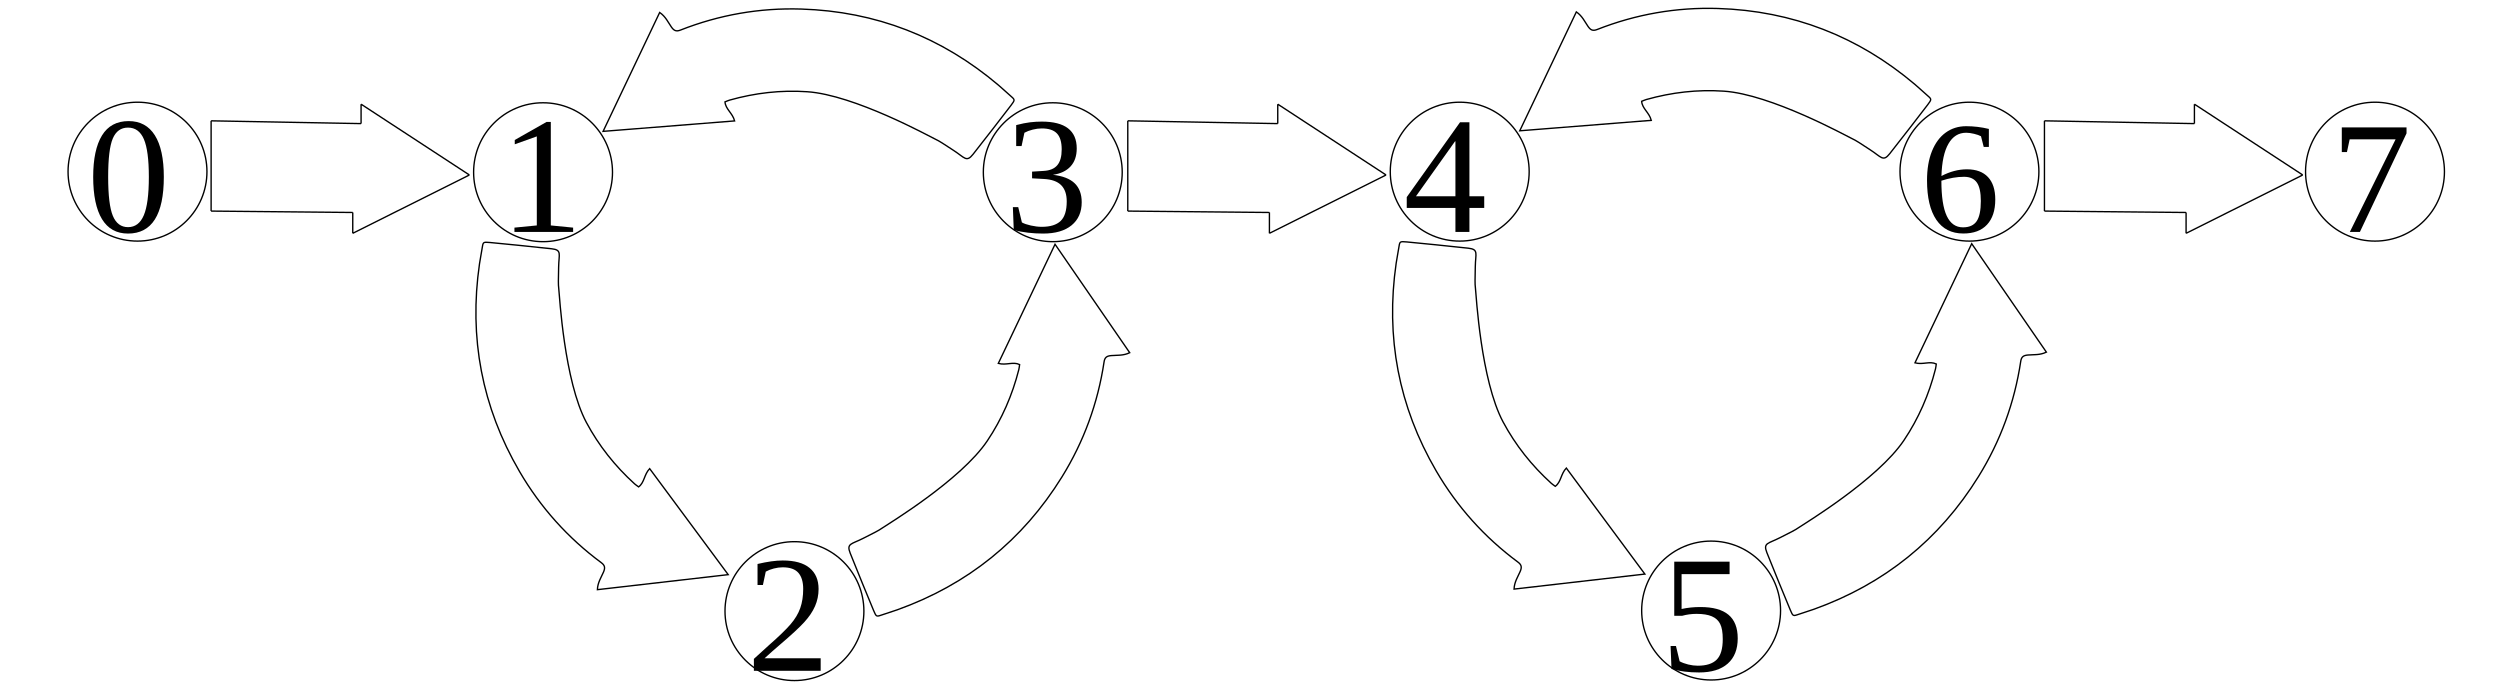
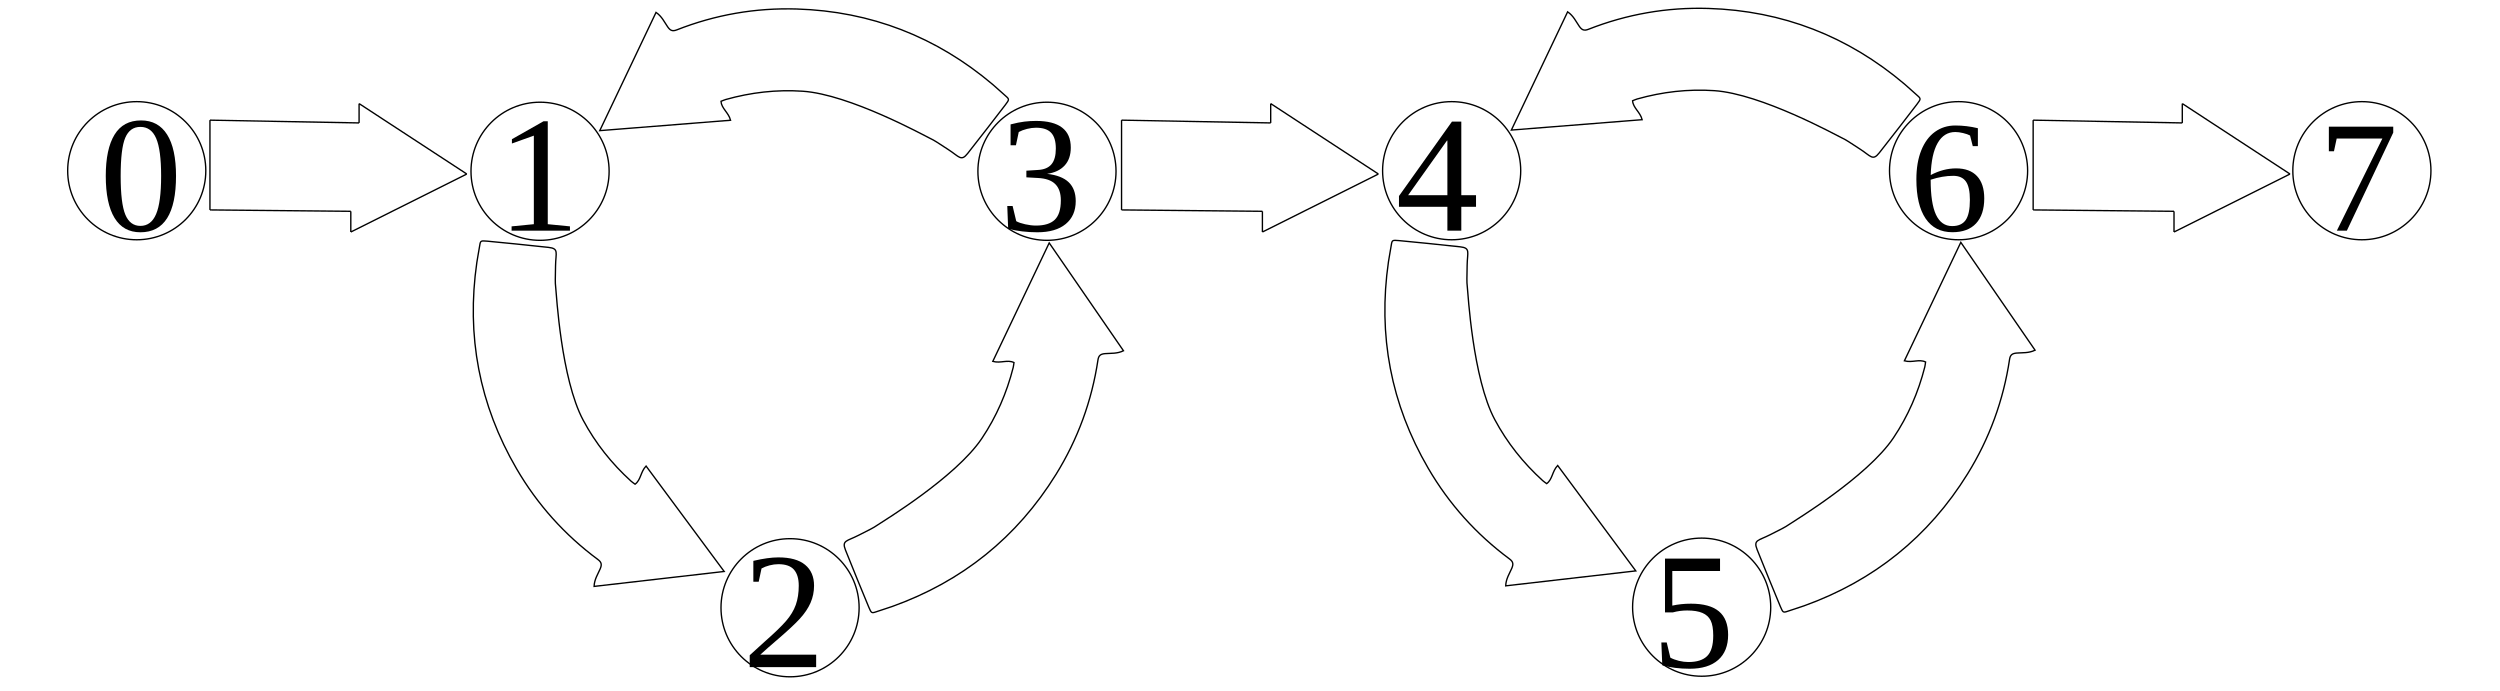
- <svg xmlns="http://www.w3.org/2000/svg" width="1800" height="500" xml:space="preserve" enable-background="new 0 0 560 528" version="1.1">
+ <svg xmlns="http://www.w3.org/2000/svg" width="1810" height="500" version="1.1" enable-background="new 0 0 560 528" xml:space="preserve">
  <g>
-     <text xml:space="preserve" text-anchor="start" font-size="120" stroke-width="0" id="svg_20" y="167" x="62.515" stroke="black" fill="#000000">0</text>
-     <circle cx="99" cy="123.59" r="50" fill="none" stroke="black" id="svg_15" />
-     <circle cx="1710" cy="123.59" r="50" fill="none" stroke="black" id="svg_15" />
-     <path id="svg_6" fill="none" stroke="black" d="m919.98,75l77.983,50.989m-83.982,41.991l83.982,-41.991m-77.983,-50.989l-0,13.997m-5.999,63.986l0,14.997m5.999,-78.983l-107.977,-2m101.978,65.986l-101.978,-1m-0,-64.986l0,64.986" />
-     <path id="svg_9" opacity="undefined" stroke="black" fill="none" />
-     <path id="svg_16" fill="none" stroke="black" d="m1579.98,75l77.983,50.989m-83.982,41.991l83.982,-41.991m-77.983,-50.989l-0,13.997m-5.999,63.986l0,14.997m5.999,-78.983l-107.977,-2m101.978,65.986l-101.978,-1m-0,-64.986l0,64.986" />
-     <path id="svg_18" fill="none" stroke="black" d="m259.978,75l77.983,50.989m-83.982,41.991l83.982,-41.991m-77.983,-50.989l-0,13.997m-5.999,63.986l0,14.997m5.999,-78.983l-107.977,-2m101.978,65.986l-101.978,-1m-0,-64.986l0,64.986" />
-     <circle cx="391.001" cy="124" r="50" fill="none" stroke="black" id="svg_11" />
-     <path id="svg_3" d="m294.307,268.641c3.941,-6.595 5.638,-3.13 14.221,0.926c8.583,4.056 10.326,5.121 14.481,6.456c4.155,1.335 61.622,23.844 95.55,21.691c18.909,-1.2 37.115,-5.755 54.55,-13.246c1.043,-0.448 2.005,-1.083 3.195,-1.736c-1.1,-5.163 -6.423,-7.19 -8.679,-12.676c30.694,-6.545 61.041,-13.015 92.914,-19.812c-10.01,30.9 -19.543,60.325 -29.218,90.192c-4.63,-2.365 -6.883,-6.16 -9.698,-9.253c-2.134,-2.344 -3.82,-3.018 -6.787,-1.375c-26.261,14.546 -54.446,23.377 -84.231,26.363c-53.413,5.356 -102.811,-6.742 -147.992,-35.808c-3.501,-2.252 -6.853,-4.735 -10.34,-7.011c-2.99,-1.951 -2.614,-2.278 -0.442,-6.25c2.172,-3.972 18.535,-31.867 22.476,-38.462z" stroke="black" fill="none" transform="rotate(65.5, 415.328, 303.826)" />
-     <path transform="rotate(187.5, 585.192, 60.4105)" id="svg_4" d="m464.172,25.226c3.941,-6.595 5.638,-3.13 14.221,0.926c8.583,4.056 10.326,5.121 14.481,6.456c4.155,1.335 61.622,23.844 95.55,21.691c18.909,-1.2 37.115,-5.755 54.55,-13.246c1.043,-0.448 2.005,-1.083 3.195,-1.736c-1.1,-5.163 -6.423,-7.19 -8.679,-12.676c30.694,-6.545 61.041,-13.015 92.914,-19.812c-10.01,30.9 -19.543,60.325 -29.218,90.192c-4.63,-2.365 -6.883,-6.16 -9.698,-9.253c-2.134,-2.344 -3.82,-3.018 -6.787,-1.375c-26.261,14.546 -54.446,23.377 -84.231,26.363c-53.413,5.356 -102.811,-6.742 -147.992,-35.808c-3.501,-2.252 -6.853,-4.735 -10.34,-7.011c-2.99,-1.951 -2.614,-2.278 -0.442,-6.25c2.172,-3.972 18.535,-31.867 22.476,-38.462z" stroke="black" fill="none" />
-     <path transform="rotate(-52.5, 713.735, 323.699)" id="svg_5" d="m592.716,288.515c3.941,-6.595 5.638,-3.13 14.221,0.926c8.583,4.056 10.326,5.121 14.481,6.456c4.155,1.335 61.622,23.844 95.55,21.691c18.909,-1.2 37.115,-5.755 54.55,-13.246c1.043,-0.448 2.005,-1.083 3.195,-1.736c-1.1,-5.163 -6.423,-7.19 -8.679,-12.676c30.694,-6.545 61.041,-13.015 92.914,-19.812c-10.01,30.9 -19.543,60.325 -29.218,90.192c-4.63,-2.365 -6.883,-6.16 -9.698,-9.253c-2.134,-2.344 -3.82,-3.018 -6.787,-1.375c-26.261,14.546 -54.446,23.377 -84.231,26.363c-53.413,5.356 -102.811,-6.742 -147.992,-35.808c-3.501,-2.252 -6.853,-4.735 -10.34,-7.011c-2.99,-1.951 -2.614,-2.278 -0.442,-6.25c2.172,-3.972 18.535,-31.867 22.476,-38.462z" stroke="black" fill="none" />
-     <circle cx="758.001" cy="124" r="50" fill="none" stroke="black" id="svg_1" />
-     <circle cx="572.001" cy="440" r="50" fill="none" stroke="black" id="svg_7" />
-     <circle cx="1051.001" cy="123.59" r="50" fill="none" stroke="black" id="svg_10" />
-     <path id="svg_12" d="m954.307,268.231c3.941,-6.595 5.638,-3.13 14.221,0.926c8.583,4.056 10.326,5.121 14.481,6.456c4.155,1.335 61.622,23.844 95.55,21.691c18.909,-1.2 37.115,-5.755 54.55,-13.246c1.043,-0.448 2.005,-1.083 3.195,-1.736c-1.1,-5.163 -6.423,-7.19 -8.679,-12.676c30.694,-6.545 61.041,-13.015 92.914,-19.812c-10.01,30.9 -19.543,60.325 -29.218,90.192c-4.63,-2.365 -6.883,-6.16 -9.698,-9.253c-2.134,-2.344 -3.82,-3.018 -6.787,-1.375c-26.261,14.546 -54.446,23.377 -84.231,26.363c-53.413,5.356 -102.811,-6.742 -147.992,-35.808c-3.501,-2.252 -6.853,-4.735 -10.34,-7.011c-2.99,-1.951 -2.614,-2.278 -0.442,-6.25c2.172,-3.972 18.535,-31.867 22.476,-38.462z" stroke="black" fill="none" transform="rotate(65.5, 1075.33, 303.416)" />
-     <path transform="rotate(187.5, 1245.19, 60.0001)" id="svg_13" d="m1124.172,24.815c3.941,-6.595 5.638,-3.13 14.221,0.926c8.583,4.056 10.326,5.121 14.481,6.456c4.155,1.335 61.622,23.844 95.55,21.691c18.909,-1.2 37.115,-5.755 54.55,-13.246c1.043,-0.448 2.005,-1.083 3.195,-1.736c-1.1,-5.163 -6.423,-7.19 -8.679,-12.676c30.694,-6.545 61.041,-13.015 92.914,-19.812c-10.01,30.9 -19.543,60.325 -29.218,90.192c-4.63,-2.365 -6.883,-6.16 -9.698,-9.253c-2.134,-2.344 -3.82,-3.018 -6.787,-1.375c-26.261,14.546 -54.446,23.377 -84.231,26.363c-53.413,5.356 -102.811,-6.742 -147.992,-35.808c-3.501,-2.252 -6.853,-4.735 -10.34,-7.011c-2.99,-1.951 -2.614,-2.278 -0.442,-6.25c2.172,-3.972 18.535,-31.867 22.476,-38.462z" stroke="black" fill="none" />
-     <path transform="rotate(-52.5, 1373.73, 323.289)" id="svg_14" d="m1252.716,288.105c3.941,-6.595 5.638,-3.13 14.221,0.926c8.583,4.056 10.326,5.121 14.481,6.456c4.155,1.335 61.622,23.844 95.55,21.691c18.909,-1.2 37.115,-5.755 54.55,-13.246c1.043,-0.448 2.005,-1.083 3.195,-1.736c-1.1,-5.163 -6.423,-7.19 -8.679,-12.676c30.694,-6.545 61.041,-13.015 92.914,-19.812c-10.01,30.9 -19.543,60.325 -29.218,90.192c-4.63,-2.365 -6.883,-6.16 -9.698,-9.253c-2.134,-2.344 -3.82,-3.018 -6.787,-1.375c-26.261,14.546 -54.446,23.377 -84.231,26.363c-53.413,5.356 -102.811,-6.742 -147.992,-35.808c-3.501,-2.252 -6.853,-4.735 -10.34,-7.011c-2.99,-1.951 -2.614,-2.278 -0.442,-6.25c2.172,-3.972 18.535,-31.867 22.476,-38.462z" stroke="black" fill="none" />
-     <circle cx="1418.001" cy="123.59" r="50" fill="none" stroke="black" id="svg_15" />
-     <circle cx="1232.001" cy="439.59" r="50" fill="none" stroke="black" id="svg_21" />
-     <text xml:space="preserve" text-anchor="start" font-size="120" stroke-width="0" id="svg_23" y="167" x="359.848" stroke="black" fill="#000000">1</text>
-     <text xml:space="preserve" text-anchor="start" font-size="120" stroke-width="0" id="svg_24" y="483" x="537.515" stroke="black" fill="#000000">2</text>
-     <text xml:space="preserve" text-anchor="start" font-size="120" stroke-width="0" id="svg_25" y="167" x="723.515" stroke="black" fill="#000000">3</text>
-     <text xml:space="preserve" text-anchor="start" font-size="120" stroke-width="0" id="svg_26" y="167" x="1010.516" stroke="black" fill="#000000">4</text>
-     <text xml:space="preserve" text-anchor="start" font-size="120" stroke-width="0" id="svg_27" y="483" x="1195.85" stroke="black" fill="#000000">5</text>
-     <text xml:space="preserve" text-anchor="start" font-size="115" stroke-width="0" id="svg_28" y="167" x="1382.516" stroke="black" fill="#000000">6</text>
-     <text xml:space="preserve" text-anchor="start" font-size="115" stroke-width="0" id="svg_29" y="167" x="1678.517" stroke="black" fill="#000000">7</text>
+     <g id="svg_2">
+       <text fill="#000000" stroke="black" x="72" y="167" id="svg_20" stroke-width="0" font-size="120" text-anchor="start" xml:space="preserve">0</text>
+       <circle id="svg_15" stroke="black" fill="none" r="50" cy="123.59" cx="99" />
+       <circle id="svg_15" stroke="black" fill="none" r="50" cy="123.59" cx="1710" />
+       <path d="m919.98,75l77.983,50.989m-83.982,41.991l83.982,-41.991m-77.983,-50.989l-0,13.997m-5.999,63.986l0,14.997m5.999,-78.983l-107.977,-2m101.978,65.986l-101.978,-1m-0,-64.986l0,64.986" stroke="black" fill="none" id="svg_6" />
+       <path fill="none" stroke="black" opacity="undefined" id="svg_9" />
+       <path d="m1579.98,75l77.983,50.989m-83.982,41.991l83.982,-41.991m-77.983,-50.989l-0,13.997m-5.999,63.986l0,14.997m5.999,-78.983l-107.977,-2m101.978,65.986l-101.978,-1m-0,-64.986l0,64.986" stroke="black" fill="none" id="svg_16" />
+       <path d="m259.978,75l77.983,50.989m-83.982,41.991l83.982,-41.991m-77.983,-50.989l-0,13.997m-5.999,63.986l0,14.997m5.999,-78.983l-107.977,-2m101.978,65.986l-101.978,-1m-0,-64.986l0,64.986" stroke="black" fill="none" id="svg_18" />
+       <circle id="svg_11" stroke="black" fill="none" r="50" cy="124" cx="391.001" />
+       <path transform="rotate(65.5, 415.328, 303.826)" fill="none" stroke="black" d="m294.307,268.641c3.941,-6.595 5.638,-3.13 14.221,0.926c8.583,4.056 10.326,5.121 14.481,6.456c4.155,1.335 61.622,23.844 95.55,21.691c18.909,-1.2 37.115,-5.755 54.55,-13.246c1.043,-0.448 2.005,-1.083 3.195,-1.736c-1.1,-5.163 -6.423,-7.19 -8.679,-12.676c30.694,-6.545 61.041,-13.015 92.914,-19.812c-10.01,30.9 -19.543,60.325 -29.218,90.192c-4.63,-2.365 -6.883,-6.16 -9.698,-9.253c-2.134,-2.344 -3.82,-3.018 -6.787,-1.375c-26.261,14.546 -54.446,23.377 -84.231,26.363c-53.413,5.356 -102.811,-6.742 -147.992,-35.808c-3.501,-2.252 -6.853,-4.735 -10.34,-7.011c-2.99,-1.951 -2.614,-2.278 -0.442,-6.25c2.172,-3.972 18.535,-31.867 22.476,-38.462z" id="svg_3" />
+       <path fill="none" stroke="black" d="m464.172,25.226c3.941,-6.595 5.638,-3.13 14.221,0.926c8.583,4.056 10.326,5.121 14.481,6.456c4.155,1.335 61.622,23.844 95.55,21.691c18.909,-1.2 37.115,-5.755 54.55,-13.246c1.043,-0.448 2.005,-1.083 3.195,-1.736c-1.1,-5.163 -6.423,-7.19 -8.679,-12.676c30.694,-6.545 61.041,-13.015 92.914,-19.812c-10.01,30.9 -19.543,60.325 -29.218,90.192c-4.63,-2.365 -6.883,-6.16 -9.698,-9.253c-2.134,-2.344 -3.82,-3.018 -6.787,-1.375c-26.261,14.546 -54.446,23.377 -84.231,26.363c-53.413,5.356 -102.811,-6.742 -147.992,-35.808c-3.501,-2.252 -6.853,-4.735 -10.34,-7.011c-2.99,-1.951 -2.614,-2.278 -0.442,-6.25c2.172,-3.972 18.535,-31.867 22.476,-38.462z" id="svg_4" transform="rotate(187.5, 585.192, 60.4105)" />
+       <path fill="none" stroke="black" d="m592.716,288.515c3.941,-6.595 5.638,-3.13 14.221,0.926c8.583,4.056 10.326,5.121 14.481,6.456c4.155,1.335 61.622,23.844 95.55,21.691c18.909,-1.2 37.115,-5.755 54.55,-13.246c1.043,-0.448 2.005,-1.083 3.195,-1.736c-1.1,-5.163 -6.423,-7.19 -8.679,-12.676c30.694,-6.545 61.041,-13.015 92.914,-19.812c-10.01,30.9 -19.543,60.325 -29.218,90.192c-4.63,-2.365 -6.883,-6.16 -9.698,-9.253c-2.134,-2.344 -3.82,-3.018 -6.787,-1.375c-26.261,14.546 -54.446,23.377 -84.231,26.363c-53.413,5.356 -102.811,-6.742 -147.992,-35.808c-3.501,-2.252 -6.853,-4.735 -10.34,-7.011c-2.99,-1.951 -2.614,-2.278 -0.442,-6.25c2.172,-3.972 18.535,-31.867 22.476,-38.462z" id="svg_5" transform="rotate(-52.5, 713.735, 323.699)" />
+       <circle id="svg_1" stroke="black" fill="none" r="50" cy="124" cx="758.001" />
+       <circle id="svg_7" stroke="black" fill="none" r="50" cy="440" cx="572.001" />
+       <circle id="svg_10" stroke="black" fill="none" r="50" cy="123.59" cx="1051.001" />
+       <path transform="rotate(65.5, 1075.33, 303.416)" fill="none" stroke="black" d="m954.307,268.231c3.941,-6.595 5.638,-3.13 14.221,0.926c8.583,4.056 10.326,5.121 14.481,6.456c4.155,1.335 61.622,23.844 95.55,21.691c18.909,-1.2 37.115,-5.755 54.55,-13.246c1.043,-0.448 2.005,-1.083 3.195,-1.736c-1.1,-5.163 -6.423,-7.19 -8.679,-12.676c30.694,-6.545 61.041,-13.015 92.914,-19.812c-10.01,30.9 -19.543,60.325 -29.218,90.192c-4.63,-2.365 -6.883,-6.16 -9.698,-9.253c-2.134,-2.344 -3.82,-3.018 -6.787,-1.375c-26.261,14.546 -54.446,23.377 -84.231,26.363c-53.413,5.356 -102.811,-6.742 -147.992,-35.808c-3.501,-2.252 -6.853,-4.735 -10.34,-7.011c-2.99,-1.951 -2.614,-2.278 -0.442,-6.25c2.172,-3.972 18.535,-31.867 22.476,-38.462z" id="svg_12" />
+       <path fill="none" stroke="black" d="m1124.172,24.815c3.941,-6.595 5.638,-3.13 14.221,0.926c8.583,4.056 10.326,5.121 14.481,6.456c4.155,1.335 61.622,23.844 95.55,21.691c18.909,-1.2 37.115,-5.755 54.55,-13.246c1.043,-0.448 2.005,-1.083 3.195,-1.736c-1.1,-5.163 -6.423,-7.19 -8.679,-12.676c30.694,-6.545 61.041,-13.015 92.914,-19.812c-10.01,30.9 -19.543,60.325 -29.218,90.192c-4.63,-2.365 -6.883,-6.16 -9.698,-9.253c-2.134,-2.344 -3.82,-3.018 -6.787,-1.375c-26.261,14.546 -54.446,23.377 -84.231,26.363c-53.413,5.356 -102.811,-6.742 -147.992,-35.808c-3.501,-2.252 -6.853,-4.735 -10.34,-7.011c-2.99,-1.951 -2.614,-2.278 -0.442,-6.25c2.172,-3.972 18.535,-31.867 22.476,-38.462z" id="svg_13" transform="rotate(187.5, 1245.19, 60.0001)" />
+       <path fill="none" stroke="black" d="m1252.716,288.105c3.941,-6.595 5.638,-3.13 14.221,0.926c8.583,4.056 10.326,5.121 14.481,6.456c4.155,1.335 61.622,23.844 95.55,21.691c18.909,-1.2 37.115,-5.755 54.55,-13.246c1.043,-0.448 2.005,-1.083 3.195,-1.736c-1.1,-5.163 -6.423,-7.19 -8.679,-12.676c30.694,-6.545 61.041,-13.015 92.914,-19.812c-10.01,30.9 -19.543,60.325 -29.218,90.192c-4.63,-2.365 -6.883,-6.16 -9.698,-9.253c-2.134,-2.344 -3.82,-3.018 -6.787,-1.375c-26.261,14.546 -54.446,23.377 -84.231,26.363c-53.413,5.356 -102.811,-6.742 -147.992,-35.808c-3.501,-2.252 -6.853,-4.735 -10.34,-7.011c-2.99,-1.951 -2.614,-2.278 -0.442,-6.25c2.172,-3.972 18.535,-31.867 22.476,-38.462z" id="svg_14" transform="rotate(-52.5, 1373.73, 323.289)" />
+       <circle id="svg_15" stroke="black" fill="none" r="50" cy="123.59" cx="1418.001" />
+       <circle id="svg_21" stroke="black" fill="none" r="50" cy="439.59" cx="1232.001" />
+       <text fill="#000000" stroke="black" x="359.848" y="167" id="svg_23" stroke-width="0" font-size="120" text-anchor="start" xml:space="preserve">1</text>
+       <text fill="#000000" stroke="black" x="537.515" y="483" id="svg_24" stroke-width="0" font-size="120" text-anchor="start" xml:space="preserve">2</text>
+       <text fill="#000000" stroke="black" x="723.515" y="167" id="svg_25" stroke-width="0" font-size="120" text-anchor="start" xml:space="preserve">3</text>
+       <text fill="#000000" stroke="black" x="1010.516" y="167" id="svg_26" stroke-width="0" font-size="120" text-anchor="start" xml:space="preserve">4</text>
+       <text fill="#000000" stroke="black" x="1195.85" y="483" id="svg_27" stroke-width="0" font-size="120" text-anchor="start" xml:space="preserve">5</text>
+       <text fill="#000000" stroke="black" x="1382.516" y="167" id="svg_28" stroke-width="0" font-size="115" text-anchor="start" xml:space="preserve">6</text>
+       <text fill="#000000" stroke="black" x="1678.517" y="167" id="svg_29" stroke-width="0" font-size="115" text-anchor="start" xml:space="preserve">7</text>
+     </g>
  </g>
</svg>
